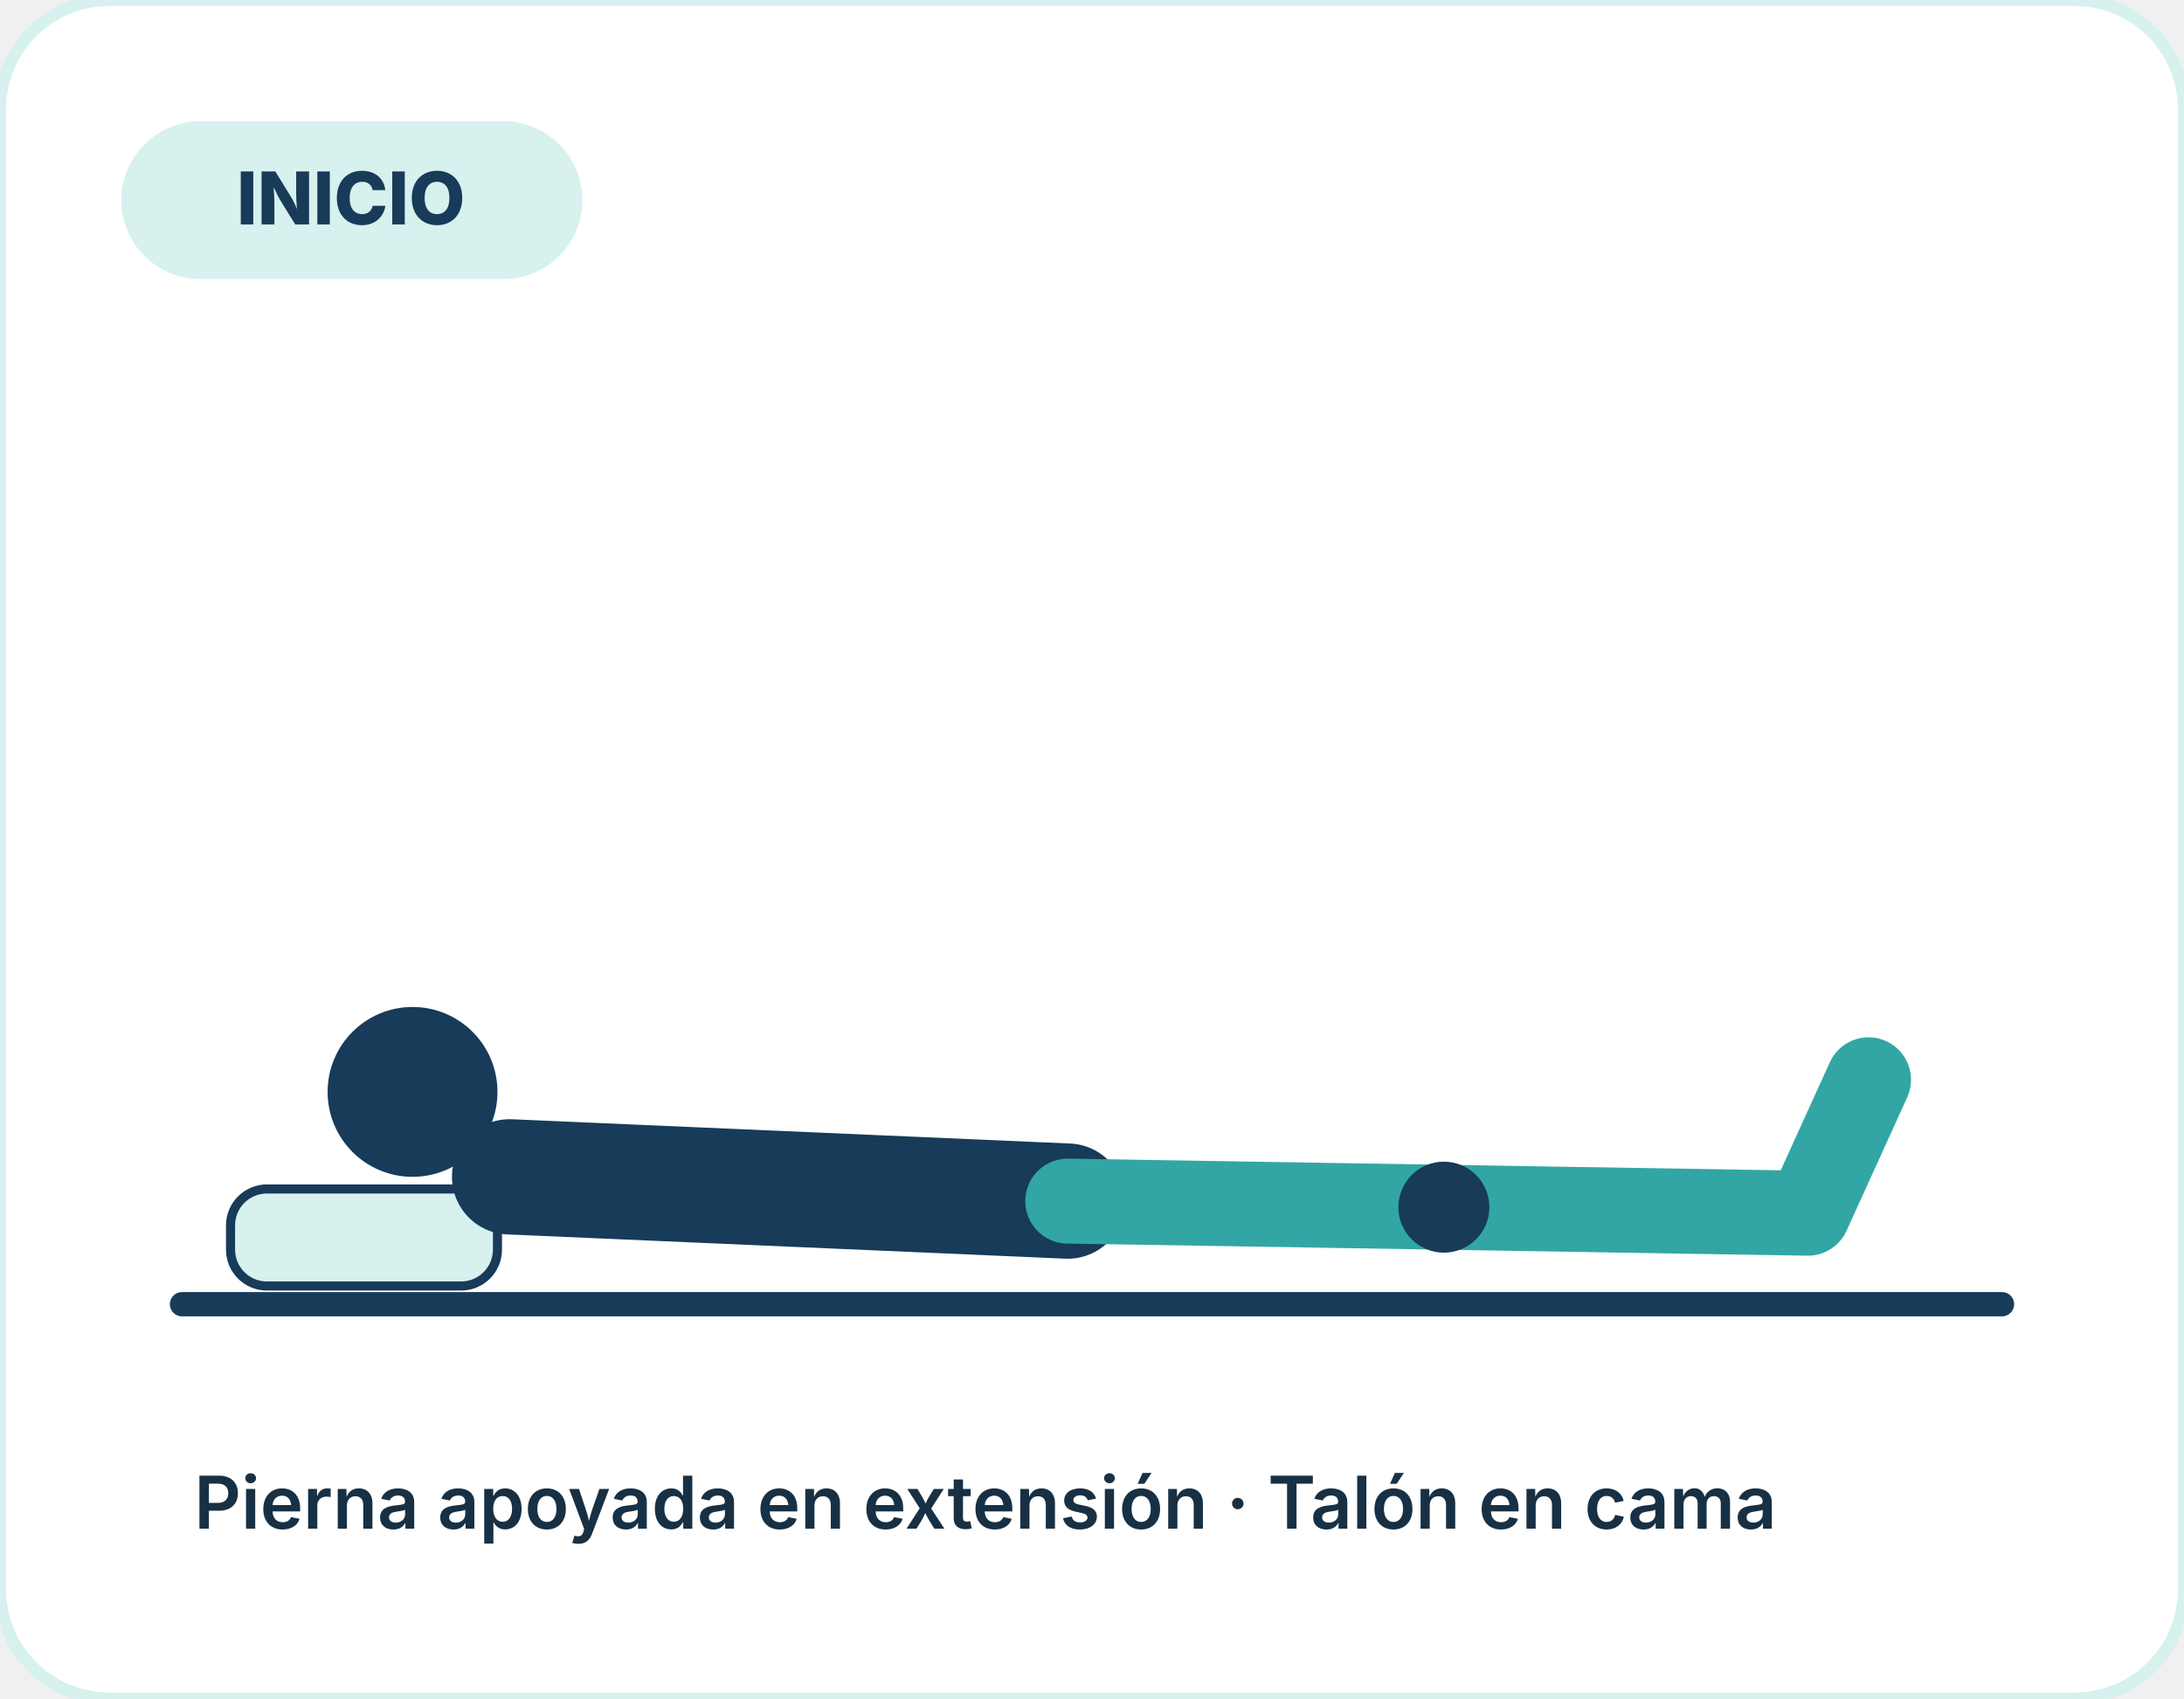
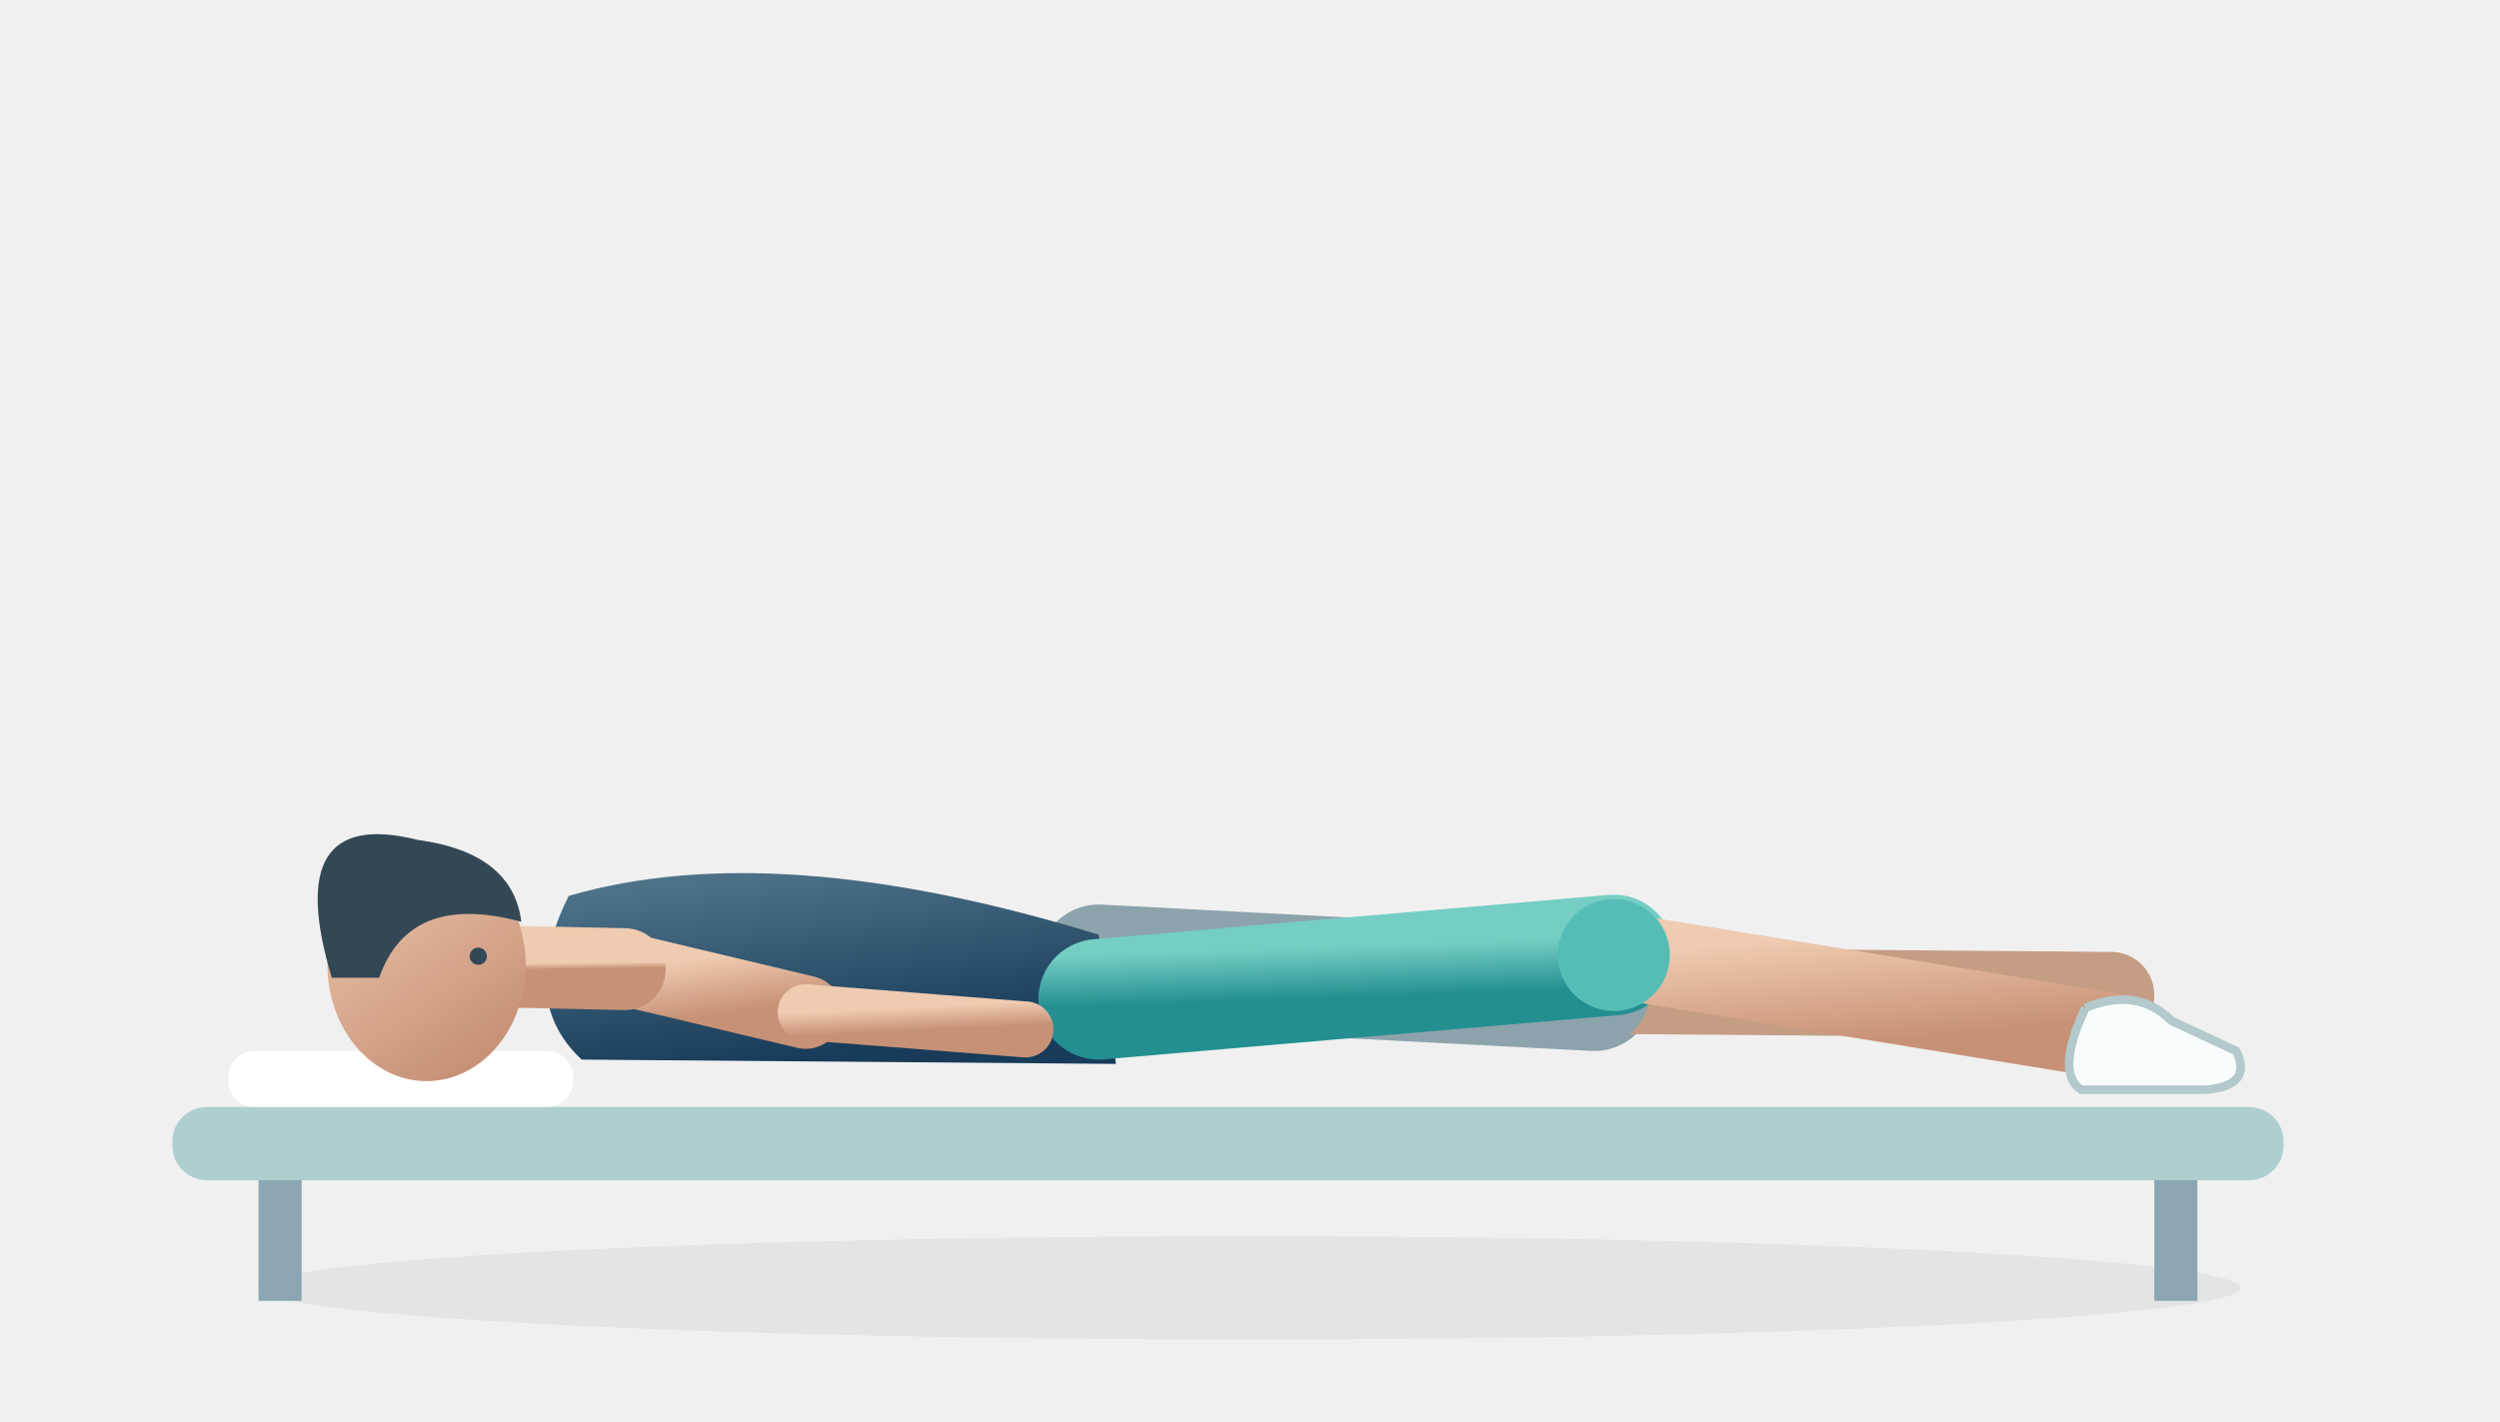
- <svg xmlns="http://www.w3.org/2000/svg" viewBox="0 0 360 280" fill="none" role="img" aria-label="Deslizamiento del talón - Posición Inicial: acostado boca arriba con rodilla extendida y talón apoyado">
-   <rect width="360" height="280" rx="18" fill="#FFFFFF" stroke="#D6F1EE" stroke-width="2" />
-   <rect x="20" y="20" width="76" height="26" rx="13" fill="#D6F1EE" />
-   <text x="39" y="37" fill="#173B59" font-family="Inter, sans-serif" font-size="12" font-weight="800">INICIO</text>
-   <line x1="30" y1="215" x2="330" y2="215" stroke="#173B59" stroke-width="4" stroke-linecap="round" />
-   <rect x="38" y="196" width="44" height="16" rx="6" fill="#D6F1EE" stroke="#173B59" stroke-width="1.5" />
-   <circle cx="68" cy="180" r="14" fill="#173B59" />
-   <path d="M84 194 L176 198" stroke="#173B59" stroke-width="19" stroke-linecap="round" />
-   <path d="M176 198 L298 200 L308 178" stroke="#32A6A4" stroke-width="14" stroke-linecap="round" stroke-linejoin="round" />
-   <circle cx="238" cy="199" r="7.5" fill="#173B59" />
-   <text x="32" y="252" fill="#183044" font-family="Inter, sans-serif" font-size="12" font-weight="600">Pierna apoyada en extensión · Talón en cama</text>
+ <svg xmlns="http://www.w3.org/2000/svg" viewBox="0 0 580 330">
+   <defs>
+     <linearGradient id="skin" x2="0.6" y2="1">
+       <stop stop-color="#efcbb1" />
+       <stop offset="1" stop-color="#c79176" />
+     </linearGradient>
+     <linearGradient id="shirt" x2="0.4" y2="1">
+       <stop stop-color="#54798e" />
+       <stop offset="1" stop-color="#173b59" />
+     </linearGradient>
+     <linearGradient id="pants" x2="0.4" y2="1">
+       <stop stop-color="#75cec4" />
+       <stop offset="1" stop-color="#238f90" />
+     </linearGradient>
+   </defs>
+   <ellipse cx="290" cy="299" rx="230" ry="12" fill="#173b59" opacity=".07" />
+   <rect x="40" y="257" width="490" height="17" rx="8" fill="#aecfce" />
+   <path d="M65 274v28 M505 274v28" stroke="#8ba6b2" stroke-width="10" />
+   <rect x="53" y="244" width="80" height="13" rx="6" fill="white" />
+   <path d="M255,224 L370,230" fill="none" stroke="#8ca3ac" stroke-width="28" stroke-linecap="round" />
+   <path d="M370,230 L490,231" fill="none" stroke="#c59d85" stroke-width="20" stroke-linecap="round" />
+   <circle cx="370" cy="230" r="13" fill="#8ca3ac" />
+   <path d="M132 208 Q180 194 255 217 L259 247 L135 246 Q120 232 132 208" fill="url(#shirt)" />
+   <path d="M255,232 L374.559,221.72" fill="none" stroke="url(#pants)" stroke-width="28" stroke-linecap="round" />
+   <path d="M374.559,221.72 L493,241" fill="none" stroke="url(#skin)" stroke-width="20" stroke-linecap="round" />
+   <circle cx="374.559" cy="221.72" r="13" fill="#56bdb6" />
+   <path d="M484 234 q12 -5 20 3 l15 7 q4 8 -7 9 h-29 q-6 -4 1 -19" fill="#f9fcfc" stroke="#b3c9cc" stroke-width="2" />
+   <path d="M145,225 L187,235" fill="none" stroke="url(#skin)" stroke-width="17" stroke-linecap="round" />
+   <path d="M187,235 L238,239" fill="none" stroke="url(#skin)" stroke-width="13" stroke-linecap="round" />
+   <path d="M145,225 L99,224" fill="none" stroke="url(#skin)" stroke-width="19" stroke-linecap="round" />
+   <ellipse cx="99" cy="224" rx="23" ry="27" fill="url(#skin)" />
+   <path d="M77 227 q-12 -40 20 -32 q22 3 24 19 q-26 -7 -33 13Z" fill="#334854" />
+   <circle cx="111" cy="222" r="2" fill="#334854" />
</svg>
